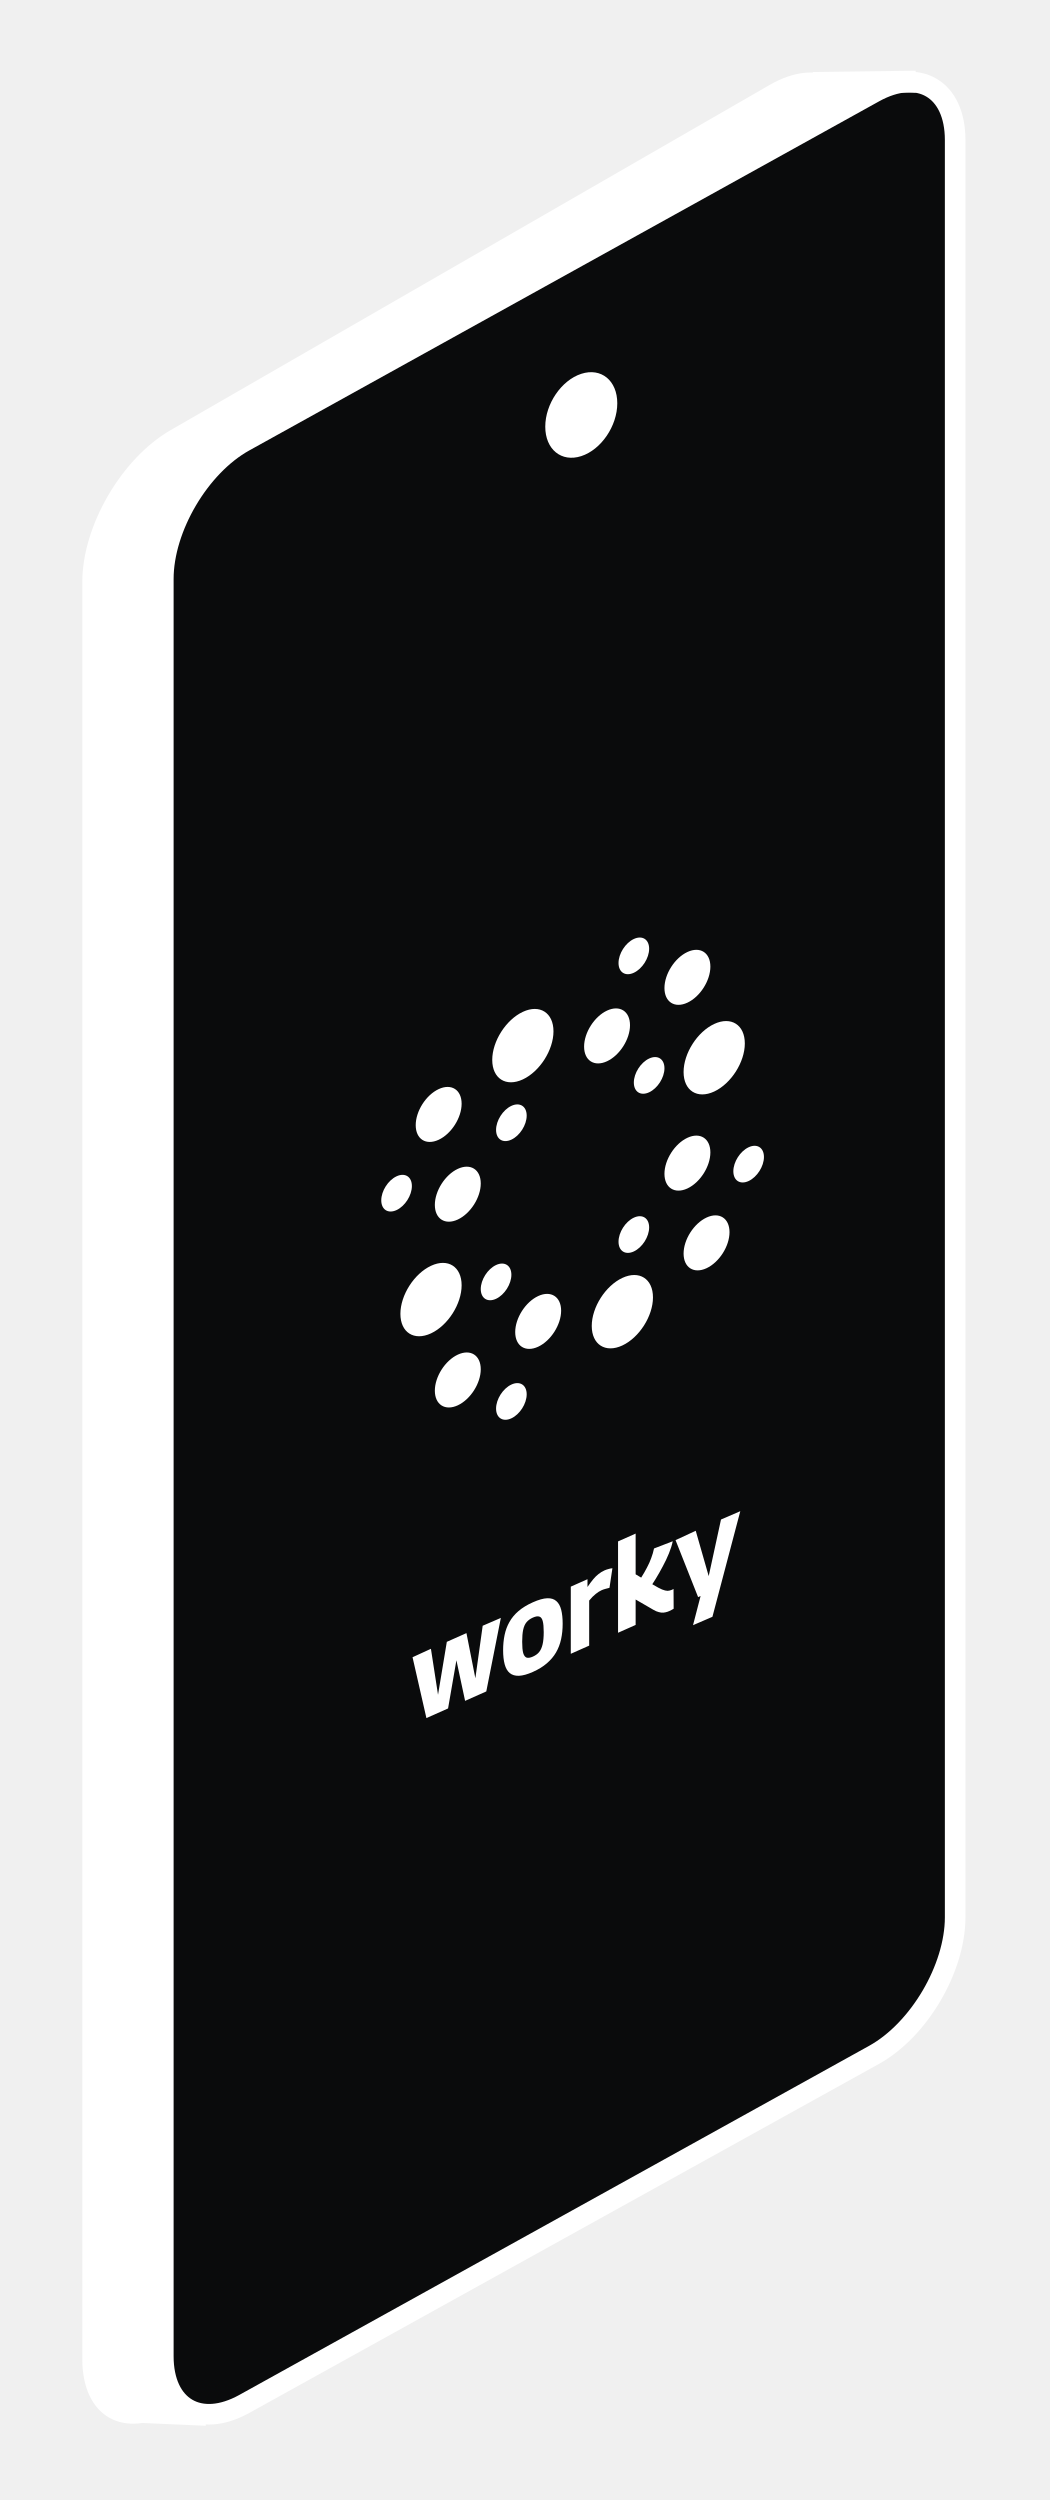
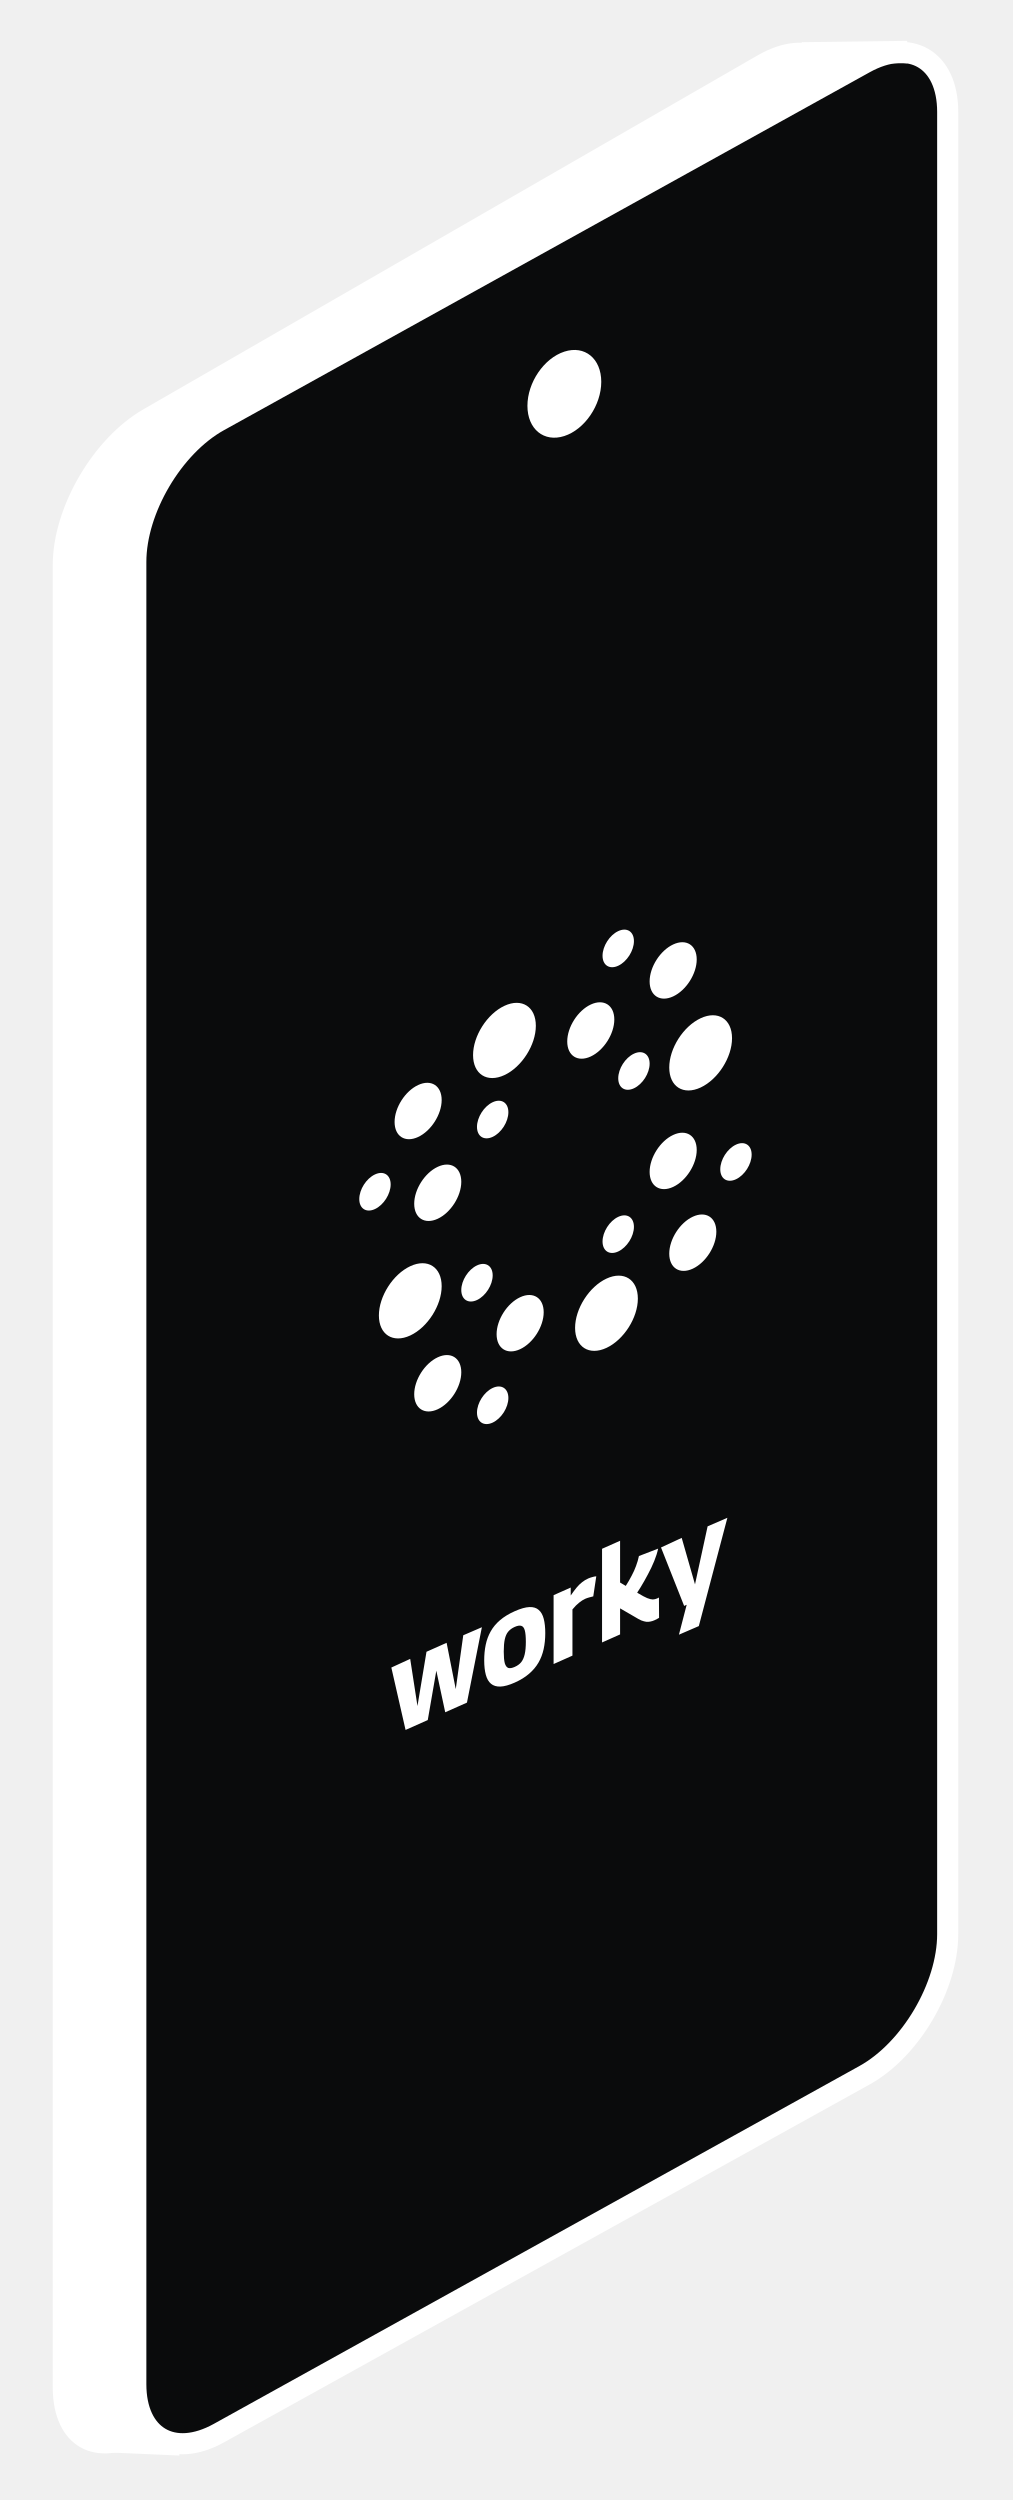
- <svg xmlns="http://www.w3.org/2000/svg" width="102" height="243" viewBox="0 0 102 243" fill="none">
-   <path d="M8 56.566C8 51.118 11.814 44.558 16.578 41.813L74.802 8.26C79.697 5.439 83.716 7.719 83.716 13.317V186.067C83.716 191.515 79.902 198.075 75.138 200.82L16.914 234.373C12.019 237.194 8 234.914 8 229.316V56.566Z" fill="white" />
-   <path d="M23.746 42.908L84.97 8.971C89.317 6.561 92.841 8.637 92.841 13.608V186.362C92.841 191.332 89.317 197.315 84.97 199.725L23.746 233.662C19.399 236.072 15.875 233.996 15.875 229.025V56.271C15.875 51.301 19.399 45.318 23.746 42.908Z" fill="#0A0B0C" stroke="white" stroke-width="2" />
-   <path d="M79 7L89 6.871V9H85.5L79.5 11L79 7Z" fill="white" />
-   <path d="M20 235.785L13.5 235.5L15 231.5L20 234V235.785Z" fill="white" />
-   <ellipse cx="3.68" cy="4" rx="3.68" ry="4" transform="matrix(0.951057 -0.309017 0 1 53 37.4721)" fill="white" />
-   <path d="M53.798 100.247C53.798 102.06 52.465 104.152 50.822 104.918C49.178 105.684 47.846 104.836 47.846 103.022C47.846 101.209 49.178 99.118 50.822 98.351C52.465 97.585 53.798 98.433 53.798 100.247Z" fill="white" />
-   <path d="M41.895 123.035C43.538 122.269 44.87 123.118 44.87 124.931C44.87 126.745 43.538 128.836 41.895 129.602C40.251 130.369 38.919 129.52 38.919 127.706C38.919 125.893 40.251 123.802 41.895 123.035Z" fill="white" />
-   <path d="M57.518 128.884C57.518 127.071 58.85 124.979 60.493 124.213C62.137 123.447 63.469 124.295 63.469 126.109C63.469 127.922 62.137 130.013 60.493 130.78C58.85 131.546 57.518 130.697 57.518 128.884Z" fill="white" />
-   <path d="M69.421 106.096C67.777 106.862 66.445 106.013 66.445 104.2C66.445 102.386 67.777 100.295 69.421 99.529C71.064 98.762 72.397 99.611 72.397 101.424C72.397 103.238 71.064 105.329 69.421 106.096Z" fill="white" />
-   <path d="M44.87 107.283C44.87 108.643 43.871 110.211 42.639 110.786C41.406 111.361 40.407 110.724 40.407 109.364C40.407 108.004 41.406 106.436 42.639 105.861C43.871 105.286 44.87 105.923 44.87 107.283Z" fill="white" />
-   <path d="M44.498 131.671C45.731 131.097 46.73 131.733 46.73 133.093C46.73 134.453 45.731 136.022 44.498 136.597C43.266 137.171 42.267 136.535 42.267 135.175C42.267 133.815 43.266 132.246 44.498 131.671Z" fill="white" />
-   <path d="M66.445 121.848C66.445 120.488 67.444 118.92 68.677 118.345C69.909 117.77 70.909 118.407 70.909 119.767C70.909 121.127 69.909 122.695 68.677 123.27C67.444 123.845 66.445 123.208 66.445 121.848Z" fill="white" />
-   <path d="M66.817 97.459C65.584 98.034 64.585 97.398 64.585 96.038C64.585 94.677 65.584 93.109 66.817 92.534C68.049 91.96 69.049 92.596 69.049 93.956C69.049 95.316 68.049 96.885 66.817 97.459Z" fill="white" />
-   <path d="M61.237 99.651C61.237 101.011 60.238 102.579 59.005 103.154C57.773 103.729 56.774 103.092 56.774 101.732C56.774 100.372 57.773 98.804 59.005 98.229C60.238 97.654 61.237 98.291 61.237 99.651Z" fill="white" />
-   <path d="M44.498 113.613C45.731 113.038 46.73 113.674 46.73 115.035C46.73 116.395 45.731 117.963 44.498 118.538C43.266 119.113 42.267 118.476 42.267 117.116C42.267 115.756 43.266 114.187 44.498 113.613Z" fill="white" />
-   <path d="M50.078 129.48C50.078 128.12 51.077 126.552 52.31 125.977C53.542 125.402 54.542 126.039 54.542 127.399C54.542 128.759 53.542 130.327 52.31 130.902C51.077 131.477 50.078 130.84 50.078 129.48Z" fill="white" />
-   <path d="M66.817 115.518C65.584 116.093 64.585 115.456 64.585 114.096C64.585 112.736 65.584 111.168 66.817 110.593C68.049 110.018 69.049 110.655 69.049 112.015C69.049 113.375 68.049 114.943 66.817 115.518Z" fill="white" />
-   <path d="M64.585 103.836C64.585 104.742 63.919 105.788 63.097 106.171C62.275 106.554 61.609 106.13 61.609 105.223C61.609 104.317 62.275 103.271 63.097 102.888C63.919 102.505 64.585 102.929 64.585 103.836Z" fill="white" />
-   <path d="M49.706 107.49C50.528 107.107 51.194 107.532 51.194 108.438C51.194 109.345 50.528 110.391 49.706 110.774C48.884 111.157 48.218 110.733 48.218 109.826C48.218 108.919 48.884 107.874 49.706 107.49Z" fill="white" />
-   <path d="M46.73 125.295C46.73 124.389 47.397 123.343 48.218 122.96C49.04 122.576 49.706 123.001 49.706 123.908C49.706 124.814 49.04 125.86 48.218 126.243C47.397 126.626 46.73 126.202 46.73 125.295Z" fill="white" />
-   <path d="M61.609 121.64C60.788 122.024 60.121 121.599 60.121 120.693C60.121 119.786 60.788 118.74 61.609 118.357C62.431 117.974 63.097 118.398 63.097 119.305C63.097 120.212 62.431 121.257 61.609 121.64Z" fill="white" />
-   <path d="M40.035 115.284C40.035 116.19 39.369 117.236 38.547 117.619C37.725 118.002 37.059 117.578 37.059 116.671C37.059 115.765 37.725 114.719 38.547 114.336C39.369 113.953 40.035 114.377 40.035 115.284Z" fill="white" />
-   <path d="M49.706 134.579C50.528 134.196 51.194 134.62 51.194 135.527C51.194 136.433 50.528 137.479 49.706 137.862C48.884 138.245 48.218 137.821 48.218 136.914C48.218 136.008 48.884 134.962 49.706 134.579Z" fill="white" />
-   <path d="M71.281 113.847C71.281 112.941 71.947 111.895 72.769 111.512C73.59 111.129 74.256 111.553 74.256 112.46C74.256 113.366 73.59 114.412 72.769 114.795C71.947 115.178 71.281 114.754 71.281 113.847Z" fill="white" />
-   <path d="M61.609 94.552C60.788 94.935 60.121 94.511 60.121 93.604C60.121 92.698 60.788 91.652 61.609 91.269C62.431 90.886 63.097 91.31 63.097 92.217C63.097 93.123 62.431 94.169 61.609 94.552Z" fill="white" />
-   <path d="M41.447 166.998L40.099 161.083L41.886 160.263L42.576 164.732L43.431 159.587L45.339 158.738L46.205 163.128L46.917 158.023L48.682 157.261L47.268 164.407L45.207 165.324L44.363 161.38L43.552 166.061L41.447 166.998ZM48.903 160.403C48.903 159.875 48.95 159.381 49.046 158.923C49.141 158.465 49.298 158.043 49.517 157.657C49.736 157.264 50.032 156.908 50.405 156.59C50.778 156.272 51.242 155.989 51.797 155.742C52.353 155.495 52.817 155.364 53.189 155.35C53.562 155.336 53.858 155.428 54.077 155.627C54.297 155.817 54.454 156.099 54.549 156.473C54.644 156.847 54.691 157.298 54.691 157.826C54.691 158.362 54.64 158.864 54.538 159.334C54.435 159.803 54.271 160.233 54.044 160.622C53.818 161.01 53.518 161.364 53.145 161.682C52.78 161.996 52.331 162.273 51.797 162.51C51.264 162.748 50.81 162.873 50.438 162.887C50.072 162.898 49.776 162.81 49.55 162.623C49.323 162.436 49.159 162.153 49.056 161.774C48.954 161.396 48.903 160.939 48.903 160.403ZM50.756 159.578C50.756 160.058 50.789 160.423 50.854 160.674C50.928 160.921 51.041 161.071 51.194 161.123C51.348 161.166 51.549 161.133 51.797 161.022C52.053 160.908 52.254 160.763 52.4 160.586C52.554 160.397 52.667 160.147 52.74 159.834C52.813 159.522 52.85 159.126 52.85 158.646C52.85 158.166 52.817 157.804 52.751 157.561C52.685 157.319 52.575 157.176 52.422 157.132C52.269 157.08 52.06 157.113 51.797 157.23C51.534 157.347 51.326 157.5 51.172 157.688C51.026 157.865 50.92 158.105 50.854 158.406C50.789 158.707 50.756 159.098 50.756 159.578ZM57.104 153.499V154.255C57.309 153.956 57.495 153.705 57.663 153.502C57.831 153.3 58.003 153.131 58.178 152.997C58.354 152.855 58.547 152.737 58.759 152.642C58.876 152.59 59 152.547 59.132 152.512C59.264 152.47 59.395 152.443 59.527 152.433L59.242 154.336C59.11 154.362 58.978 154.397 58.847 154.439C58.715 154.474 58.595 154.516 58.485 154.564C58.295 154.649 58.102 154.771 57.904 154.931C57.707 155.083 57.495 155.297 57.268 155.574V159.954L55.481 160.75V154.222L57.104 153.499ZM65.051 156.597C64.92 156.656 64.792 156.697 64.667 156.72C64.543 156.751 64.408 156.759 64.262 156.744C64.123 156.726 63.962 156.682 63.779 156.611C63.604 156.529 63.399 156.416 63.166 156.273L61.784 155.472V157.944L60.074 158.705V149.825L61.784 149.064V153.024L63.527 154.059C63.864 154.262 64.138 154.408 64.35 154.497C64.569 154.584 64.748 154.628 64.887 154.63C65.025 154.624 65.161 154.592 65.292 154.534C65.314 154.524 65.34 154.513 65.369 154.499C65.398 154.478 65.431 154.46 65.468 154.444L65.479 156.371C65.42 156.405 65.354 156.442 65.281 156.483C65.216 156.52 65.139 156.558 65.051 156.597ZM63.045 154.55L61.598 154.438C61.861 154.065 62.099 153.708 62.31 153.365C62.53 153.02 62.72 152.691 62.88 152.379C63.049 152.065 63.188 151.755 63.297 151.45C63.414 151.142 63.505 150.829 63.571 150.512L65.391 149.81C65.311 150.19 65.186 150.585 65.018 150.996C64.85 151.407 64.653 151.822 64.426 152.243C64.207 152.661 63.977 153.067 63.736 153.463C63.494 153.85 63.264 154.213 63.045 154.55ZM67.362 157.968L68.097 155.133L67.856 155.24L65.663 149.701L67.625 148.791L68.886 153.198L70.081 147.698L71.956 146.887L69.248 157.153L67.362 157.968Z" fill="white" />
+ <svg xmlns="http://www.w3.org/2000/svg" width="96" height="237" viewBox="0 0 96 237" fill="none">
+   <path d="M5 53.566C5 48.118 8.814 41.558 13.578 38.813L71.802 5.26C76.697 2.439 80.716 4.719 80.716 10.317V183.067C80.716 188.515 76.902 195.075 72.138 197.82L13.914 231.373C9.019 234.194 5 231.914 5 226.316V53.566Z" fill="white" />
+   <path d="M20.746 39.908L81.97 5.971C86.317 3.561 89.841 5.637 89.841 10.608V183.362C89.841 188.332 86.317 194.315 81.97 196.725L20.746 230.662C16.399 233.072 12.875 230.996 12.875 226.025V53.271C12.875 48.301 16.399 42.318 20.746 39.908Z" fill="#0A0B0C" stroke="white" stroke-width="2" />
+   <path d="M76 4L86 3.871V6H82.5L76.5 8L76 4Z" fill="white" />
+   <path d="M17 232.785L10.5 232.5L12 228.5L17 231V232.785Z" fill="white" />
+   <ellipse cx="3.68" cy="4" rx="3.68" ry="4" transform="matrix(0.951057 -0.309017 0 1 50 34.4721)" fill="white" />
+   <path d="M50.798 97.247C50.798 99.06 49.465 101.152 47.822 101.918C46.178 102.684 44.846 101.836 44.846 100.022C44.846 98.209 46.178 96.118 47.822 95.351C49.465 94.585 50.798 95.433 50.798 97.247Z" fill="white" />
+   <path d="M38.895 120.035C40.538 119.269 41.87 120.118 41.87 121.931C41.87 123.745 40.538 125.836 38.895 126.602C37.251 127.369 35.919 126.52 35.919 124.706C35.919 122.893 37.251 120.802 38.895 120.035Z" fill="white" />
+   <path d="M54.518 125.884C54.518 124.071 55.85 121.979 57.493 121.213C59.137 120.447 60.469 121.295 60.469 123.109C60.469 124.922 59.137 127.013 57.493 127.78C55.85 128.546 54.518 127.697 54.518 125.884Z" fill="white" />
+   <path d="M66.421 103.095C64.777 103.862 63.445 103.013 63.445 101.2C63.445 99.386 64.777 97.295 66.421 96.529C68.064 95.762 69.397 96.611 69.397 98.424C69.397 100.238 68.064 102.329 66.421 103.095Z" fill="white" />
+   <path d="M41.87 104.283C41.87 105.643 40.871 107.211 39.639 107.786C38.406 108.361 37.407 107.724 37.407 106.364C37.407 105.004 38.406 103.436 39.639 102.861C40.871 102.286 41.87 102.923 41.87 104.283Z" fill="white" />
+   <path d="M41.498 128.671C42.731 128.097 43.73 128.733 43.73 130.093C43.73 131.453 42.731 133.022 41.498 133.597C40.266 134.171 39.267 133.535 39.267 132.175C39.267 130.815 40.266 129.246 41.498 128.671Z" fill="white" />
+   <path d="M63.445 118.848C63.445 117.488 64.444 115.92 65.677 115.345C66.909 114.77 67.909 115.407 67.909 116.767C67.909 118.127 66.909 119.695 65.677 120.27C64.444 120.845 63.445 120.208 63.445 118.848Z" fill="white" />
+   <path d="M63.817 94.459C62.584 95.034 61.585 94.398 61.585 93.038C61.585 91.677 62.584 90.109 63.817 89.534C65.049 88.96 66.049 89.596 66.049 90.956C66.049 92.316 65.049 93.885 63.817 94.459Z" fill="white" />
+   <path d="M58.237 96.651C58.237 98.011 57.238 99.579 56.005 100.154C54.773 100.729 53.774 100.092 53.774 98.732C53.774 97.372 54.773 95.804 56.005 95.229C57.238 94.654 58.237 95.291 58.237 96.651Z" fill="white" />
+   <path d="M41.498 110.613C42.731 110.038 43.73 110.674 43.73 112.035C43.73 113.395 42.731 114.963 41.498 115.538C40.266 116.113 39.267 115.476 39.267 114.116C39.267 112.756 40.266 111.187 41.498 110.613Z" fill="white" />
+   <path d="M47.078 126.48C47.078 125.12 48.077 123.552 49.31 122.977C50.542 122.402 51.542 123.039 51.542 124.399C51.542 125.759 50.542 127.327 49.31 127.902C48.077 128.477 47.078 127.84 47.078 126.48Z" fill="white" />
+   <path d="M63.817 112.518C62.584 113.093 61.585 112.456 61.585 111.096C61.585 109.736 62.584 108.168 63.817 107.593C65.049 107.018 66.049 107.655 66.049 109.015C66.049 110.375 65.049 111.943 63.817 112.518Z" fill="white" />
+   <path d="M61.585 100.836C61.585 101.742 60.919 102.788 60.097 103.171C59.275 103.554 58.609 103.13 58.609 102.223C58.609 101.317 59.275 100.271 60.097 99.888C60.919 99.505 61.585 99.929 61.585 100.836Z" fill="white" />
+   <path d="M46.706 104.49C47.528 104.107 48.194 104.532 48.194 105.438C48.194 106.345 47.528 107.391 46.706 107.774C45.884 108.157 45.218 107.733 45.218 106.826C45.218 105.919 45.884 104.874 46.706 104.49Z" fill="white" />
+   <path d="M43.73 122.295C43.73 121.389 44.397 120.343 45.218 119.96C46.04 119.576 46.706 120.001 46.706 120.908C46.706 121.814 46.04 122.86 45.218 123.243C44.397 123.626 43.73 123.202 43.73 122.295Z" fill="white" />
+   <path d="M58.609 118.64C57.788 119.024 57.121 118.599 57.121 117.693C57.121 116.786 57.788 115.74 58.609 115.357C59.431 114.974 60.097 115.398 60.097 116.305C60.097 117.212 59.431 118.257 58.609 118.64Z" fill="white" />
+   <path d="M37.035 112.284C37.035 113.19 36.369 114.236 35.547 114.619C34.725 115.002 34.059 114.578 34.059 113.671C34.059 112.765 34.725 111.719 35.547 111.336C36.369 110.953 37.035 111.377 37.035 112.284Z" fill="white" />
+   <path d="M46.706 131.579C47.528 131.196 48.194 131.62 48.194 132.527C48.194 133.433 47.528 134.479 46.706 134.862C45.884 135.245 45.218 134.821 45.218 133.914C45.218 133.008 45.884 131.962 46.706 131.579Z" fill="white" />
+   <path d="M68.281 110.847C68.281 109.941 68.947 108.895 69.769 108.512C70.59 108.129 71.256 108.553 71.256 109.46C71.256 110.366 70.59 111.412 69.769 111.795C68.947 112.178 68.281 111.754 68.281 110.847Z" fill="white" />
+   <path d="M58.609 91.552C57.788 91.935 57.121 91.511 57.121 90.604C57.121 89.698 57.788 88.652 58.609 88.269C59.431 87.886 60.097 88.31 60.097 89.217C60.097 90.123 59.431 91.169 58.609 91.552Z" fill="white" />
+   <path d="M38.447 163.998L37.099 158.083L38.886 157.263L39.576 161.732L40.431 156.587L42.339 155.738L43.205 160.128L43.917 155.023L45.682 154.261L44.268 161.407L42.207 162.324L41.363 158.38L40.552 163.061L38.447 163.998ZM45.903 157.403C45.903 156.875 45.95 156.381 46.046 155.923C46.141 155.465 46.298 155.043 46.517 154.657C46.736 154.264 47.032 153.908 47.405 153.59C47.778 153.272 48.242 152.989 48.797 152.742C49.353 152.495 49.817 152.364 50.189 152.35C50.562 152.336 50.858 152.428 51.077 152.627C51.297 152.817 51.454 153.099 51.549 153.473C51.644 153.847 51.691 154.298 51.691 154.826C51.691 155.362 51.64 155.864 51.538 156.334C51.435 156.803 51.271 157.233 51.044 157.622C50.818 158.01 50.518 158.364 50.145 158.682C49.78 158.996 49.331 159.273 48.797 159.51C48.264 159.748 47.81 159.873 47.438 159.887C47.072 159.898 46.776 159.81 46.55 159.623C46.323 159.436 46.159 159.153 46.056 158.774C45.954 158.396 45.903 157.939 45.903 157.403ZM47.756 156.578C47.756 157.058 47.789 157.423 47.854 157.674C47.928 157.921 48.041 158.071 48.194 158.123C48.348 158.166 48.549 158.133 48.797 158.022C49.053 157.908 49.254 157.763 49.4 157.586C49.554 157.397 49.667 157.147 49.74 156.834C49.813 156.522 49.85 156.126 49.85 155.646C49.85 155.166 49.817 154.804 49.751 154.561C49.685 154.319 49.575 154.176 49.422 154.132C49.269 154.08 49.06 154.113 48.797 154.23C48.534 154.347 48.326 154.5 48.172 154.688C48.026 154.865 47.92 155.105 47.854 155.406C47.789 155.707 47.756 156.098 47.756 156.578ZM54.104 150.499V151.255C54.309 150.956 54.495 150.705 54.663 150.502C54.831 150.3 55.003 150.131 55.178 149.997C55.354 149.855 55.547 149.737 55.759 149.642C55.876 149.59 56 149.547 56.132 149.512C56.264 149.47 56.395 149.443 56.527 149.433L56.242 151.336C56.11 151.362 55.978 151.397 55.847 151.439C55.715 151.474 55.595 151.516 55.485 151.564C55.295 151.649 55.102 151.771 54.904 151.931C54.707 152.083 54.495 152.297 54.268 152.574V156.954L52.481 157.75V151.222L54.104 150.499ZM62.051 153.597C61.92 153.656 61.792 153.697 61.667 153.72C61.543 153.751 61.408 153.759 61.262 153.744C61.123 153.726 60.962 153.682 60.779 153.611C60.604 153.529 60.399 153.416 60.166 153.273L58.784 152.472V154.944L57.074 155.705V146.825L58.784 146.064V150.024L60.527 151.059C60.864 151.262 61.138 151.408 61.349 151.497C61.569 151.584 61.748 151.628 61.887 151.63C62.026 151.624 62.161 151.592 62.292 151.534C62.314 151.524 62.34 151.513 62.369 151.499C62.398 151.478 62.431 151.46 62.468 151.444L62.479 153.371C62.42 153.405 62.354 153.442 62.281 153.483C62.216 153.52 62.139 153.558 62.051 153.597ZM60.045 151.55L58.598 151.438C58.861 151.065 59.099 150.708 59.31 150.365C59.53 150.02 59.72 149.691 59.88 149.379C60.049 149.065 60.188 148.755 60.297 148.45C60.414 148.142 60.505 147.829 60.571 147.512L62.391 146.81C62.311 147.19 62.186 147.585 62.018 147.996C61.85 148.407 61.653 148.822 61.426 149.243C61.207 149.661 60.977 150.067 60.736 150.463C60.494 150.85 60.264 151.213 60.045 151.55ZM64.362 154.968L65.097 152.133L64.856 152.24L62.663 146.701L64.625 145.791L65.886 150.198L67.081 144.698L68.956 143.887L66.248 154.153L64.362 154.968Z" fill="white" />
</svg>
